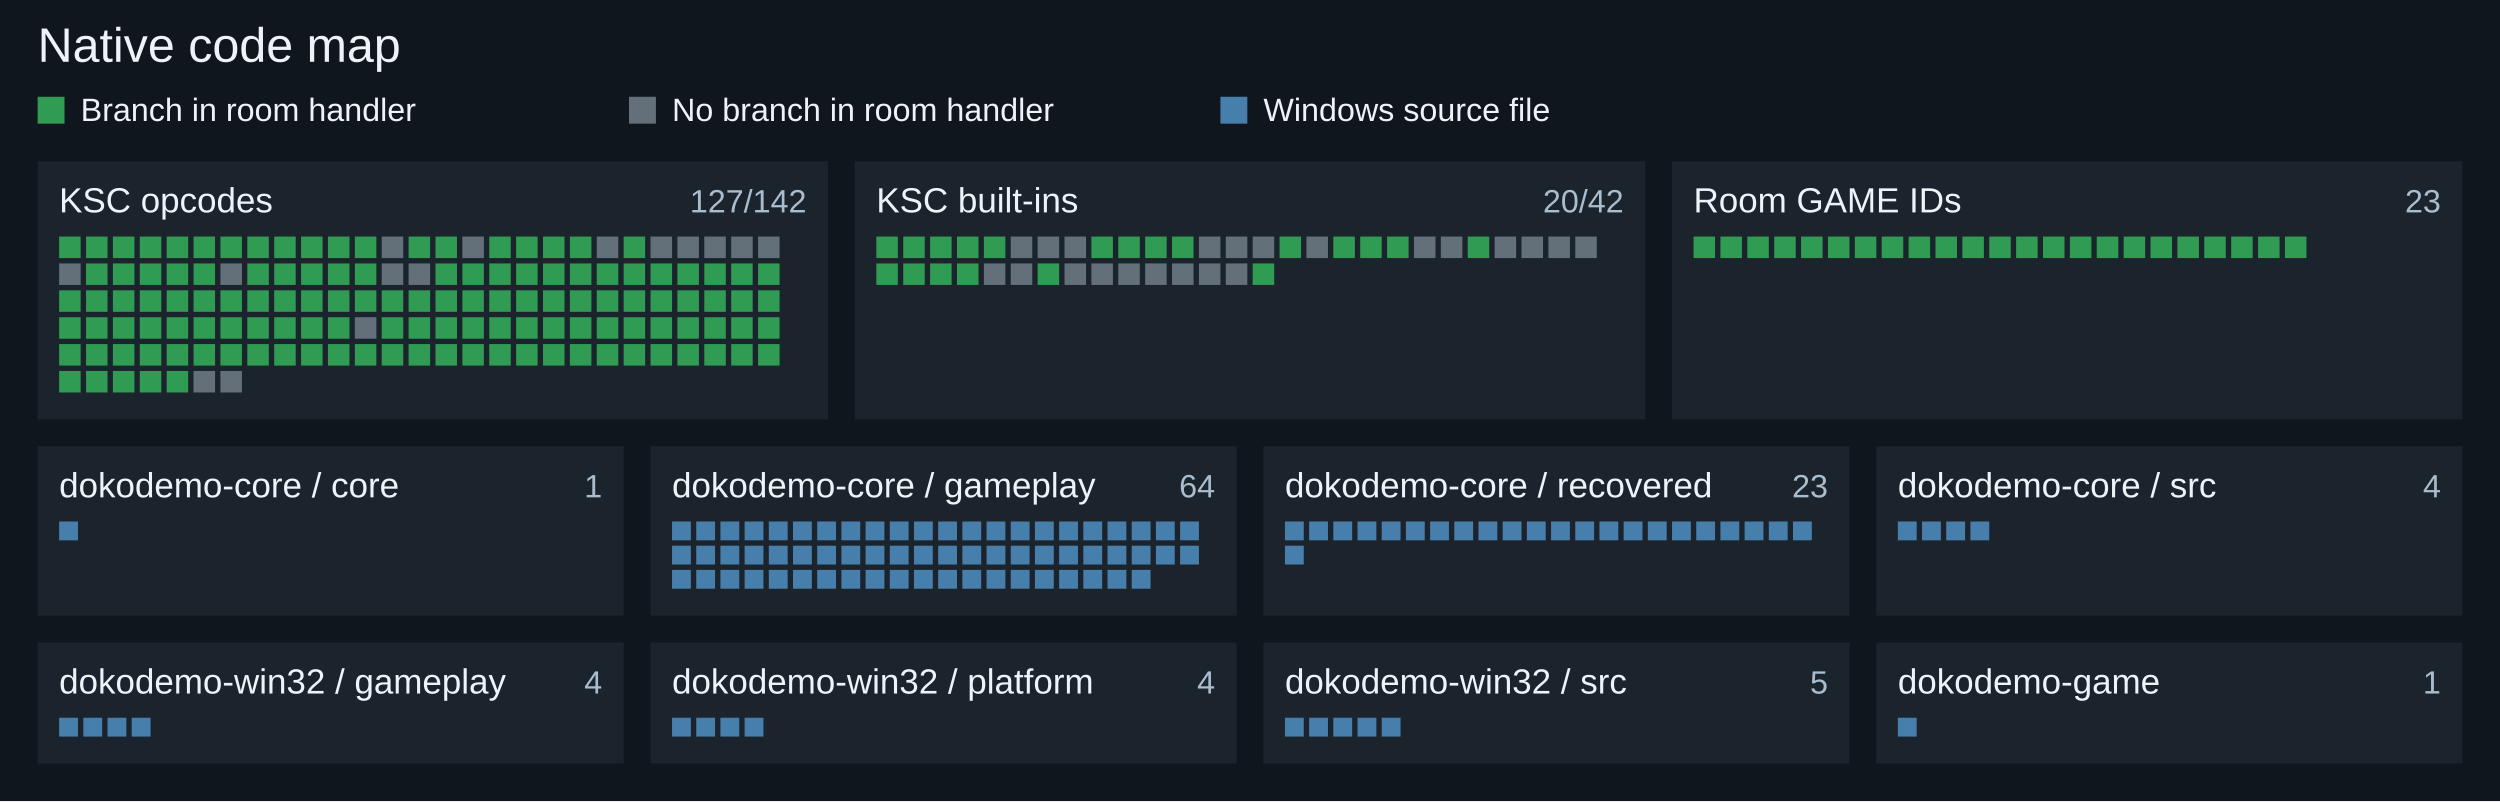
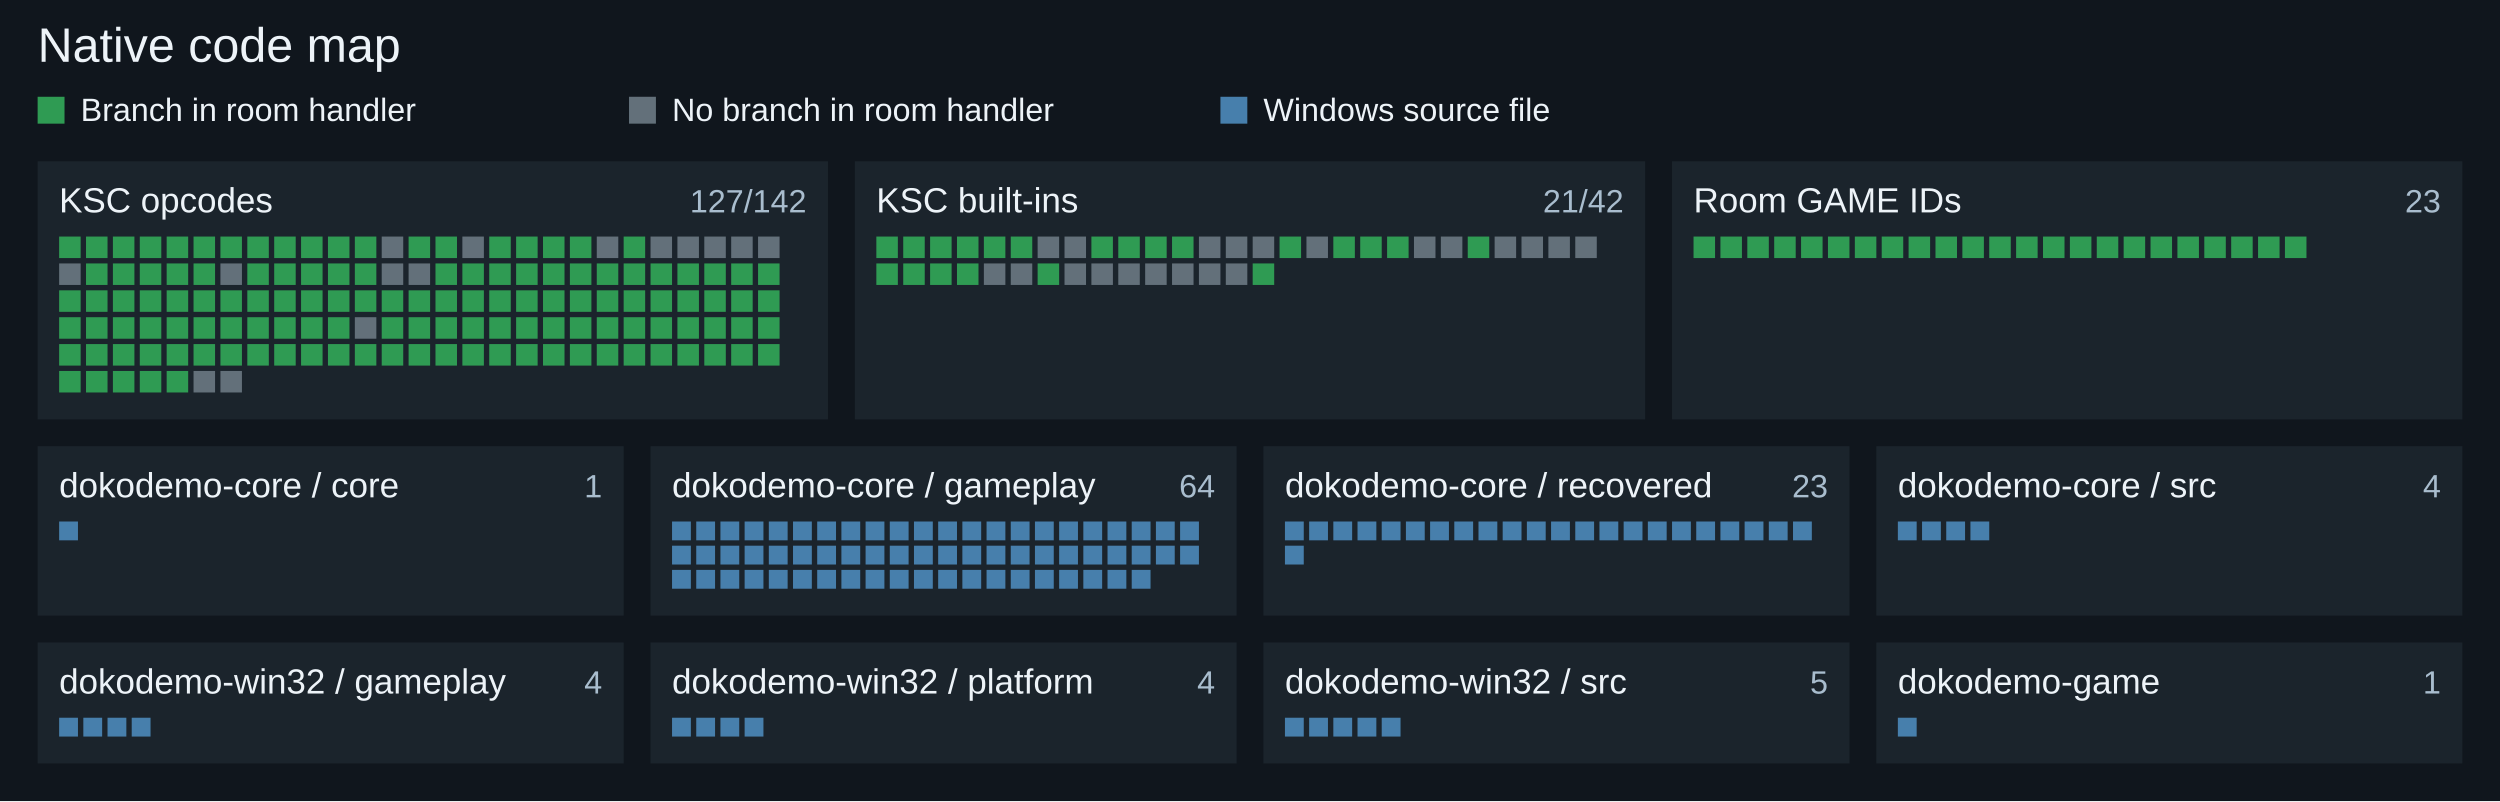
<svg xmlns="http://www.w3.org/2000/svg" width="930" height="298" viewBox="0 0 930 298" role="img" aria-label="Native code map. Each square represents a dispatch ID or Windows source file.">
  <rect x="0" y="0" width="930" height="298" fill="#10161d" />
  <g font-family="Segoe UI, Arial, sans-serif">
    <text x="14" y="23" font-size="18" fill="#edf3f8">Native code map</text>
    <rect x="14" y="36" width="10" height="10" fill="#2f9b53" />
    <text x="30" y="45" font-size="12" fill="#edf3f8">Branch in room handler</text>
    <rect x="234" y="36" width="10" height="10" fill="#63707a" />
    <text x="250" y="45" font-size="12" fill="#edf3f8">No branch in room handler</text>
    <rect x="454" y="36" width="10" height="10" fill="#477fac" />
    <text x="470" y="45" font-size="12" fill="#edf3f8">Windows source file</text>
    <rect x="14" y="60" width="294" height="96" fill="#1b242c" />
    <text x="22" y="79" font-size="13" fill="#edf3f8">KSC opcodes</text>
    <text x="300" y="79" font-size="12" fill="#a9bdce" text-anchor="end">127/142</text>
    <rect x="22" y="88" width="8" height="8" fill="#2f9b53" />
    <rect x="32" y="88" width="8" height="8" fill="#2f9b53" />
    <rect x="42" y="88" width="8" height="8" fill="#2f9b53" />
    <rect x="52" y="88" width="8" height="8" fill="#2f9b53" />
    <rect x="62" y="88" width="8" height="8" fill="#2f9b53" />
    <rect x="72" y="88" width="8" height="8" fill="#2f9b53" />
    <rect x="82" y="88" width="8" height="8" fill="#2f9b53" />
    <rect x="92" y="88" width="8" height="8" fill="#2f9b53" />
    <rect x="102" y="88" width="8" height="8" fill="#2f9b53" />
    <rect x="112" y="88" width="8" height="8" fill="#2f9b53" />
    <rect x="122" y="88" width="8" height="8" fill="#2f9b53" />
    <rect x="132" y="88" width="8" height="8" fill="#2f9b53" />
    <rect x="142" y="88" width="8" height="8" fill="#63707a" />
    <rect x="152" y="88" width="8" height="8" fill="#2f9b53" />
    <rect x="162" y="88" width="8" height="8" fill="#2f9b53" />
    <rect x="172" y="88" width="8" height="8" fill="#63707a" />
    <rect x="182" y="88" width="8" height="8" fill="#2f9b53" />
    <rect x="192" y="88" width="8" height="8" fill="#2f9b53" />
    <rect x="202" y="88" width="8" height="8" fill="#2f9b53" />
    <rect x="212" y="88" width="8" height="8" fill="#2f9b53" />
    <rect x="222" y="88" width="8" height="8" fill="#63707a" />
    <rect x="232" y="88" width="8" height="8" fill="#2f9b53" />
    <rect x="242" y="88" width="8" height="8" fill="#63707a" />
    <rect x="252" y="88" width="8" height="8" fill="#63707a" />
    <rect x="262" y="88" width="8" height="8" fill="#63707a" />
    <rect x="272" y="88" width="8" height="8" fill="#63707a" />
    <rect x="282" y="88" width="8" height="8" fill="#63707a" />
    <rect x="22" y="98" width="8" height="8" fill="#63707a" />
    <rect x="32" y="98" width="8" height="8" fill="#2f9b53" />
    <rect x="42" y="98" width="8" height="8" fill="#2f9b53" />
    <rect x="52" y="98" width="8" height="8" fill="#2f9b53" />
    <rect x="62" y="98" width="8" height="8" fill="#2f9b53" />
    <rect x="72" y="98" width="8" height="8" fill="#2f9b53" />
    <rect x="82" y="98" width="8" height="8" fill="#63707a" />
    <rect x="92" y="98" width="8" height="8" fill="#2f9b53" />
    <rect x="102" y="98" width="8" height="8" fill="#2f9b53" />
    <rect x="112" y="98" width="8" height="8" fill="#2f9b53" />
    <rect x="122" y="98" width="8" height="8" fill="#2f9b53" />
    <rect x="132" y="98" width="8" height="8" fill="#2f9b53" />
    <rect x="142" y="98" width="8" height="8" fill="#63707a" />
    <rect x="152" y="98" width="8" height="8" fill="#63707a" />
    <rect x="162" y="98" width="8" height="8" fill="#2f9b53" />
    <rect x="172" y="98" width="8" height="8" fill="#2f9b53" />
    <rect x="182" y="98" width="8" height="8" fill="#2f9b53" />
    <rect x="192" y="98" width="8" height="8" fill="#2f9b53" />
    <rect x="202" y="98" width="8" height="8" fill="#2f9b53" />
    <rect x="212" y="98" width="8" height="8" fill="#2f9b53" />
    <rect x="222" y="98" width="8" height="8" fill="#2f9b53" />
    <rect x="232" y="98" width="8" height="8" fill="#2f9b53" />
    <rect x="242" y="98" width="8" height="8" fill="#2f9b53" />
    <rect x="252" y="98" width="8" height="8" fill="#2f9b53" />
    <rect x="262" y="98" width="8" height="8" fill="#2f9b53" />
    <rect x="272" y="98" width="8" height="8" fill="#2f9b53" />
    <rect x="282" y="98" width="8" height="8" fill="#2f9b53" />
    <rect x="22" y="108" width="8" height="8" fill="#2f9b53" />
    <rect x="32" y="108" width="8" height="8" fill="#2f9b53" />
    <rect x="42" y="108" width="8" height="8" fill="#2f9b53" />
    <rect x="52" y="108" width="8" height="8" fill="#2f9b53" />
    <rect x="62" y="108" width="8" height="8" fill="#2f9b53" />
    <rect x="72" y="108" width="8" height="8" fill="#2f9b53" />
    <rect x="82" y="108" width="8" height="8" fill="#2f9b53" />
    <rect x="92" y="108" width="8" height="8" fill="#2f9b53" />
    <rect x="102" y="108" width="8" height="8" fill="#2f9b53" />
    <rect x="112" y="108" width="8" height="8" fill="#2f9b53" />
    <rect x="122" y="108" width="8" height="8" fill="#2f9b53" />
    <rect x="132" y="108" width="8" height="8" fill="#2f9b53" />
    <rect x="142" y="108" width="8" height="8" fill="#2f9b53" />
    <rect x="152" y="108" width="8" height="8" fill="#2f9b53" />
    <rect x="162" y="108" width="8" height="8" fill="#2f9b53" />
    <rect x="172" y="108" width="8" height="8" fill="#2f9b53" />
    <rect x="182" y="108" width="8" height="8" fill="#2f9b53" />
    <rect x="192" y="108" width="8" height="8" fill="#2f9b53" />
    <rect x="202" y="108" width="8" height="8" fill="#2f9b53" />
    <rect x="212" y="108" width="8" height="8" fill="#2f9b53" />
    <rect x="222" y="108" width="8" height="8" fill="#2f9b53" />
    <rect x="232" y="108" width="8" height="8" fill="#2f9b53" />
    <rect x="242" y="108" width="8" height="8" fill="#2f9b53" />
    <rect x="252" y="108" width="8" height="8" fill="#2f9b53" />
    <rect x="262" y="108" width="8" height="8" fill="#2f9b53" />
    <rect x="272" y="108" width="8" height="8" fill="#2f9b53" />
    <rect x="282" y="108" width="8" height="8" fill="#2f9b53" />
    <rect x="22" y="118" width="8" height="8" fill="#2f9b53" />
    <rect x="32" y="118" width="8" height="8" fill="#2f9b53" />
    <rect x="42" y="118" width="8" height="8" fill="#2f9b53" />
    <rect x="52" y="118" width="8" height="8" fill="#2f9b53" />
    <rect x="62" y="118" width="8" height="8" fill="#2f9b53" />
    <rect x="72" y="118" width="8" height="8" fill="#2f9b53" />
    <rect x="82" y="118" width="8" height="8" fill="#2f9b53" />
    <rect x="92" y="118" width="8" height="8" fill="#2f9b53" />
    <rect x="102" y="118" width="8" height="8" fill="#2f9b53" />
    <rect x="112" y="118" width="8" height="8" fill="#2f9b53" />
    <rect x="122" y="118" width="8" height="8" fill="#2f9b53" />
    <rect x="132" y="118" width="8" height="8" fill="#63707a" />
    <rect x="142" y="118" width="8" height="8" fill="#2f9b53" />
    <rect x="152" y="118" width="8" height="8" fill="#2f9b53" />
    <rect x="162" y="118" width="8" height="8" fill="#2f9b53" />
    <rect x="172" y="118" width="8" height="8" fill="#2f9b53" />
    <rect x="182" y="118" width="8" height="8" fill="#2f9b53" />
    <rect x="192" y="118" width="8" height="8" fill="#2f9b53" />
    <rect x="202" y="118" width="8" height="8" fill="#2f9b53" />
    <rect x="212" y="118" width="8" height="8" fill="#2f9b53" />
    <rect x="222" y="118" width="8" height="8" fill="#2f9b53" />
    <rect x="232" y="118" width="8" height="8" fill="#2f9b53" />
    <rect x="242" y="118" width="8" height="8" fill="#2f9b53" />
    <rect x="252" y="118" width="8" height="8" fill="#2f9b53" />
    <rect x="262" y="118" width="8" height="8" fill="#2f9b53" />
    <rect x="272" y="118" width="8" height="8" fill="#2f9b53" />
    <rect x="282" y="118" width="8" height="8" fill="#2f9b53" />
    <rect x="22" y="128" width="8" height="8" fill="#2f9b53" />
    <rect x="32" y="128" width="8" height="8" fill="#2f9b53" />
    <rect x="42" y="128" width="8" height="8" fill="#2f9b53" />
    <rect x="52" y="128" width="8" height="8" fill="#2f9b53" />
    <rect x="62" y="128" width="8" height="8" fill="#2f9b53" />
    <rect x="72" y="128" width="8" height="8" fill="#2f9b53" />
    <rect x="82" y="128" width="8" height="8" fill="#2f9b53" />
    <rect x="92" y="128" width="8" height="8" fill="#2f9b53" />
    <rect x="102" y="128" width="8" height="8" fill="#2f9b53" />
    <rect x="112" y="128" width="8" height="8" fill="#2f9b53" />
    <rect x="122" y="128" width="8" height="8" fill="#2f9b53" />
    <rect x="132" y="128" width="8" height="8" fill="#2f9b53" />
    <rect x="142" y="128" width="8" height="8" fill="#2f9b53" />
    <rect x="152" y="128" width="8" height="8" fill="#2f9b53" />
    <rect x="162" y="128" width="8" height="8" fill="#2f9b53" />
    <rect x="172" y="128" width="8" height="8" fill="#2f9b53" />
    <rect x="182" y="128" width="8" height="8" fill="#2f9b53" />
    <rect x="192" y="128" width="8" height="8" fill="#2f9b53" />
    <rect x="202" y="128" width="8" height="8" fill="#2f9b53" />
    <rect x="212" y="128" width="8" height="8" fill="#2f9b53" />
    <rect x="222" y="128" width="8" height="8" fill="#2f9b53" />
    <rect x="232" y="128" width="8" height="8" fill="#2f9b53" />
    <rect x="242" y="128" width="8" height="8" fill="#2f9b53" />
    <rect x="252" y="128" width="8" height="8" fill="#2f9b53" />
    <rect x="262" y="128" width="8" height="8" fill="#2f9b53" />
    <rect x="272" y="128" width="8" height="8" fill="#2f9b53" />
    <rect x="282" y="128" width="8" height="8" fill="#2f9b53" />
    <rect x="22" y="138" width="8" height="8" fill="#2f9b53" />
    <rect x="32" y="138" width="8" height="8" fill="#2f9b53" />
    <rect x="42" y="138" width="8" height="8" fill="#2f9b53" />
    <rect x="52" y="138" width="8" height="8" fill="#2f9b53" />
    <rect x="62" y="138" width="8" height="8" fill="#2f9b53" />
    <rect x="72" y="138" width="8" height="8" fill="#63707a" />
    <rect x="82" y="138" width="8" height="8" fill="#63707a" />
    <rect x="318" y="60" width="294" height="96" fill="#1b242c" />
    <text x="326" y="79" font-size="13" fill="#edf3f8">KSC built-ins</text>
-     <text x="604" y="79" font-size="12" fill="#a9bdce" text-anchor="end">20/42</text>
+     <text x="604" y="79" font-size="12" fill="#a9bdce" text-anchor="end">21/42</text>
    <rect x="326" y="88" width="8" height="8" fill="#2f9b53" />
    <rect x="336" y="88" width="8" height="8" fill="#2f9b53" />
    <rect x="346" y="88" width="8" height="8" fill="#2f9b53" />
    <rect x="356" y="88" width="8" height="8" fill="#2f9b53" />
    <rect x="366" y="88" width="8" height="8" fill="#2f9b53" />
-     <rect x="376" y="88" width="8" height="8" fill="#63707a" />
+     <rect x="376" y="88" width="8" height="8" fill="#2f9b53" />
    <rect x="386" y="88" width="8" height="8" fill="#63707a" />
    <rect x="396" y="88" width="8" height="8" fill="#63707a" />
    <rect x="406" y="88" width="8" height="8" fill="#2f9b53" />
    <rect x="416" y="88" width="8" height="8" fill="#2f9b53" />
    <rect x="426" y="88" width="8" height="8" fill="#2f9b53" />
    <rect x="436" y="88" width="8" height="8" fill="#2f9b53" />
    <rect x="446" y="88" width="8" height="8" fill="#63707a" />
    <rect x="456" y="88" width="8" height="8" fill="#63707a" />
    <rect x="466" y="88" width="8" height="8" fill="#63707a" />
    <rect x="476" y="88" width="8" height="8" fill="#2f9b53" />
    <rect x="486" y="88" width="8" height="8" fill="#63707a" />
    <rect x="496" y="88" width="8" height="8" fill="#2f9b53" />
    <rect x="506" y="88" width="8" height="8" fill="#2f9b53" />
    <rect x="516" y="88" width="8" height="8" fill="#2f9b53" />
    <rect x="526" y="88" width="8" height="8" fill="#63707a" />
    <rect x="536" y="88" width="8" height="8" fill="#63707a" />
    <rect x="546" y="88" width="8" height="8" fill="#2f9b53" />
    <rect x="556" y="88" width="8" height="8" fill="#63707a" />
    <rect x="566" y="88" width="8" height="8" fill="#63707a" />
    <rect x="576" y="88" width="8" height="8" fill="#63707a" />
    <rect x="586" y="88" width="8" height="8" fill="#63707a" />
    <rect x="326" y="98" width="8" height="8" fill="#2f9b53" />
    <rect x="336" y="98" width="8" height="8" fill="#2f9b53" />
    <rect x="346" y="98" width="8" height="8" fill="#2f9b53" />
    <rect x="356" y="98" width="8" height="8" fill="#2f9b53" />
    <rect x="366" y="98" width="8" height="8" fill="#63707a" />
    <rect x="376" y="98" width="8" height="8" fill="#63707a" />
    <rect x="386" y="98" width="8" height="8" fill="#2f9b53" />
    <rect x="396" y="98" width="8" height="8" fill="#63707a" />
    <rect x="406" y="98" width="8" height="8" fill="#63707a" />
    <rect x="416" y="98" width="8" height="8" fill="#63707a" />
    <rect x="426" y="98" width="8" height="8" fill="#63707a" />
    <rect x="436" y="98" width="8" height="8" fill="#63707a" />
    <rect x="446" y="98" width="8" height="8" fill="#63707a" />
    <rect x="456" y="98" width="8" height="8" fill="#63707a" />
    <rect x="466" y="98" width="8" height="8" fill="#2f9b53" />
    <rect x="622" y="60" width="294" height="96" fill="#1b242c" />
    <text x="630" y="79" font-size="13" fill="#edf3f8">Room GAME IDs</text>
    <text x="908" y="79" font-size="12" fill="#a9bdce" text-anchor="end">23</text>
    <rect x="630" y="88" width="8" height="8" fill="#2f9b53" />
    <rect x="640" y="88" width="8" height="8" fill="#2f9b53" />
    <rect x="650" y="88" width="8" height="8" fill="#2f9b53" />
    <rect x="660" y="88" width="8" height="8" fill="#2f9b53" />
    <rect x="670" y="88" width="8" height="8" fill="#2f9b53" />
    <rect x="680" y="88" width="8" height="8" fill="#2f9b53" />
    <rect x="690" y="88" width="8" height="8" fill="#2f9b53" />
    <rect x="700" y="88" width="8" height="8" fill="#2f9b53" />
    <rect x="710" y="88" width="8" height="8" fill="#2f9b53" />
    <rect x="720" y="88" width="8" height="8" fill="#2f9b53" />
    <rect x="730" y="88" width="8" height="8" fill="#2f9b53" />
    <rect x="740" y="88" width="8" height="8" fill="#2f9b53" />
    <rect x="750" y="88" width="8" height="8" fill="#2f9b53" />
    <rect x="760" y="88" width="8" height="8" fill="#2f9b53" />
    <rect x="770" y="88" width="8" height="8" fill="#2f9b53" />
    <rect x="780" y="88" width="8" height="8" fill="#2f9b53" />
    <rect x="790" y="88" width="8" height="8" fill="#2f9b53" />
    <rect x="800" y="88" width="8" height="8" fill="#2f9b53" />
    <rect x="810" y="88" width="8" height="8" fill="#2f9b53" />
    <rect x="820" y="88" width="8" height="8" fill="#2f9b53" />
    <rect x="830" y="88" width="8" height="8" fill="#2f9b53" />
    <rect x="840" y="88" width="8" height="8" fill="#2f9b53" />
    <rect x="850" y="88" width="8" height="8" fill="#2f9b53" />
    <rect x="14" y="166" width="218" height="63" fill="#1b242c" />
    <text x="22" y="185" font-size="13" fill="#edf3f8">dokodemo-core / core</text>
    <text x="224" y="185" font-size="12" fill="#a9bdce" text-anchor="end">1</text>
    <rect x="22" y="194" width="7" height="7" fill="#477fac" />
    <rect x="242" y="166" width="218" height="63" fill="#1b242c" />
    <text x="250" y="185" font-size="13" fill="#edf3f8">dokodemo-core / gameplay</text>
    <text x="452" y="185" font-size="12" fill="#a9bdce" text-anchor="end">64</text>
    <rect x="250" y="194" width="7" height="7" fill="#477fac" />
    <rect x="259" y="194" width="7" height="7" fill="#477fac" />
    <rect x="268" y="194" width="7" height="7" fill="#477fac" />
    <rect x="277" y="194" width="7" height="7" fill="#477fac" />
    <rect x="286" y="194" width="7" height="7" fill="#477fac" />
    <rect x="295" y="194" width="7" height="7" fill="#477fac" />
    <rect x="304" y="194" width="7" height="7" fill="#477fac" />
    <rect x="313" y="194" width="7" height="7" fill="#477fac" />
    <rect x="322" y="194" width="7" height="7" fill="#477fac" />
    <rect x="331" y="194" width="7" height="7" fill="#477fac" />
    <rect x="340" y="194" width="7" height="7" fill="#477fac" />
    <rect x="349" y="194" width="7" height="7" fill="#477fac" />
    <rect x="358" y="194" width="7" height="7" fill="#477fac" />
    <rect x="367" y="194" width="7" height="7" fill="#477fac" />
    <rect x="376" y="194" width="7" height="7" fill="#477fac" />
    <rect x="385" y="194" width="7" height="7" fill="#477fac" />
    <rect x="394" y="194" width="7" height="7" fill="#477fac" />
    <rect x="403" y="194" width="7" height="7" fill="#477fac" />
    <rect x="412" y="194" width="7" height="7" fill="#477fac" />
    <rect x="421" y="194" width="7" height="7" fill="#477fac" />
    <rect x="430" y="194" width="7" height="7" fill="#477fac" />
    <rect x="439" y="194" width="7" height="7" fill="#477fac" />
    <rect x="250" y="203" width="7" height="7" fill="#477fac" />
    <rect x="259" y="203" width="7" height="7" fill="#477fac" />
    <rect x="268" y="203" width="7" height="7" fill="#477fac" />
    <rect x="277" y="203" width="7" height="7" fill="#477fac" />
    <rect x="286" y="203" width="7" height="7" fill="#477fac" />
    <rect x="295" y="203" width="7" height="7" fill="#477fac" />
    <rect x="304" y="203" width="7" height="7" fill="#477fac" />
    <rect x="313" y="203" width="7" height="7" fill="#477fac" />
    <rect x="322" y="203" width="7" height="7" fill="#477fac" />
    <rect x="331" y="203" width="7" height="7" fill="#477fac" />
    <rect x="340" y="203" width="7" height="7" fill="#477fac" />
    <rect x="349" y="203" width="7" height="7" fill="#477fac" />
    <rect x="358" y="203" width="7" height="7" fill="#477fac" />
    <rect x="367" y="203" width="7" height="7" fill="#477fac" />
    <rect x="376" y="203" width="7" height="7" fill="#477fac" />
    <rect x="385" y="203" width="7" height="7" fill="#477fac" />
    <rect x="394" y="203" width="7" height="7" fill="#477fac" />
    <rect x="403" y="203" width="7" height="7" fill="#477fac" />
    <rect x="412" y="203" width="7" height="7" fill="#477fac" />
    <rect x="421" y="203" width="7" height="7" fill="#477fac" />
    <rect x="430" y="203" width="7" height="7" fill="#477fac" />
    <rect x="439" y="203" width="7" height="7" fill="#477fac" />
    <rect x="250" y="212" width="7" height="7" fill="#477fac" />
    <rect x="259" y="212" width="7" height="7" fill="#477fac" />
    <rect x="268" y="212" width="7" height="7" fill="#477fac" />
    <rect x="277" y="212" width="7" height="7" fill="#477fac" />
    <rect x="286" y="212" width="7" height="7" fill="#477fac" />
    <rect x="295" y="212" width="7" height="7" fill="#477fac" />
    <rect x="304" y="212" width="7" height="7" fill="#477fac" />
    <rect x="313" y="212" width="7" height="7" fill="#477fac" />
    <rect x="322" y="212" width="7" height="7" fill="#477fac" />
    <rect x="331" y="212" width="7" height="7" fill="#477fac" />
    <rect x="340" y="212" width="7" height="7" fill="#477fac" />
    <rect x="349" y="212" width="7" height="7" fill="#477fac" />
    <rect x="358" y="212" width="7" height="7" fill="#477fac" />
    <rect x="367" y="212" width="7" height="7" fill="#477fac" />
    <rect x="376" y="212" width="7" height="7" fill="#477fac" />
    <rect x="385" y="212" width="7" height="7" fill="#477fac" />
    <rect x="394" y="212" width="7" height="7" fill="#477fac" />
    <rect x="403" y="212" width="7" height="7" fill="#477fac" />
    <rect x="412" y="212" width="7" height="7" fill="#477fac" />
    <rect x="421" y="212" width="7" height="7" fill="#477fac" />
    <rect x="470" y="166" width="218" height="63" fill="#1b242c" />
    <text x="478" y="185" font-size="13" fill="#edf3f8">dokodemo-core / recovered</text>
    <text x="680" y="185" font-size="12" fill="#a9bdce" text-anchor="end">23</text>
    <rect x="478" y="194" width="7" height="7" fill="#477fac" />
    <rect x="487" y="194" width="7" height="7" fill="#477fac" />
    <rect x="496" y="194" width="7" height="7" fill="#477fac" />
    <rect x="505" y="194" width="7" height="7" fill="#477fac" />
    <rect x="514" y="194" width="7" height="7" fill="#477fac" />
    <rect x="523" y="194" width="7" height="7" fill="#477fac" />
    <rect x="532" y="194" width="7" height="7" fill="#477fac" />
    <rect x="541" y="194" width="7" height="7" fill="#477fac" />
    <rect x="550" y="194" width="7" height="7" fill="#477fac" />
    <rect x="559" y="194" width="7" height="7" fill="#477fac" />
    <rect x="568" y="194" width="7" height="7" fill="#477fac" />
    <rect x="577" y="194" width="7" height="7" fill="#477fac" />
    <rect x="586" y="194" width="7" height="7" fill="#477fac" />
    <rect x="595" y="194" width="7" height="7" fill="#477fac" />
    <rect x="604" y="194" width="7" height="7" fill="#477fac" />
    <rect x="613" y="194" width="7" height="7" fill="#477fac" />
    <rect x="622" y="194" width="7" height="7" fill="#477fac" />
    <rect x="631" y="194" width="7" height="7" fill="#477fac" />
    <rect x="640" y="194" width="7" height="7" fill="#477fac" />
    <rect x="649" y="194" width="7" height="7" fill="#477fac" />
    <rect x="658" y="194" width="7" height="7" fill="#477fac" />
    <rect x="667" y="194" width="7" height="7" fill="#477fac" />
    <rect x="478" y="203" width="7" height="7" fill="#477fac" />
    <rect x="698" y="166" width="218" height="63" fill="#1b242c" />
    <text x="706" y="185" font-size="13" fill="#edf3f8">dokodemo-core / src</text>
    <text x="908" y="185" font-size="12" fill="#a9bdce" text-anchor="end">4</text>
    <rect x="706" y="194" width="7" height="7" fill="#477fac" />
    <rect x="715" y="194" width="7" height="7" fill="#477fac" />
    <rect x="724" y="194" width="7" height="7" fill="#477fac" />
    <rect x="733" y="194" width="7" height="7" fill="#477fac" />
    <rect x="14" y="239" width="218" height="45" fill="#1b242c" />
    <text x="22" y="258" font-size="13" fill="#edf3f8">dokodemo-win32 / gameplay</text>
    <text x="224" y="258" font-size="12" fill="#a9bdce" text-anchor="end">4</text>
    <rect x="22" y="267" width="7" height="7" fill="#477fac" />
    <rect x="31" y="267" width="7" height="7" fill="#477fac" />
    <rect x="40" y="267" width="7" height="7" fill="#477fac" />
    <rect x="49" y="267" width="7" height="7" fill="#477fac" />
    <rect x="242" y="239" width="218" height="45" fill="#1b242c" />
    <text x="250" y="258" font-size="13" fill="#edf3f8">dokodemo-win32 / platform</text>
    <text x="452" y="258" font-size="12" fill="#a9bdce" text-anchor="end">4</text>
    <rect x="250" y="267" width="7" height="7" fill="#477fac" />
    <rect x="259" y="267" width="7" height="7" fill="#477fac" />
    <rect x="268" y="267" width="7" height="7" fill="#477fac" />
    <rect x="277" y="267" width="7" height="7" fill="#477fac" />
    <rect x="470" y="239" width="218" height="45" fill="#1b242c" />
    <text x="478" y="258" font-size="13" fill="#edf3f8">dokodemo-win32 / src</text>
    <text x="680" y="258" font-size="12" fill="#a9bdce" text-anchor="end">5</text>
    <rect x="478" y="267" width="7" height="7" fill="#477fac" />
    <rect x="487" y="267" width="7" height="7" fill="#477fac" />
    <rect x="496" y="267" width="7" height="7" fill="#477fac" />
    <rect x="505" y="267" width="7" height="7" fill="#477fac" />
    <rect x="514" y="267" width="7" height="7" fill="#477fac" />
    <rect x="698" y="239" width="218" height="45" fill="#1b242c" />
    <text x="706" y="258" font-size="13" fill="#edf3f8">dokodemo-game</text>
    <text x="908" y="258" font-size="12" fill="#a9bdce" text-anchor="end">1</text>
    <rect x="706" y="267" width="7" height="7" fill="#477fac" />
  </g>
</svg>
